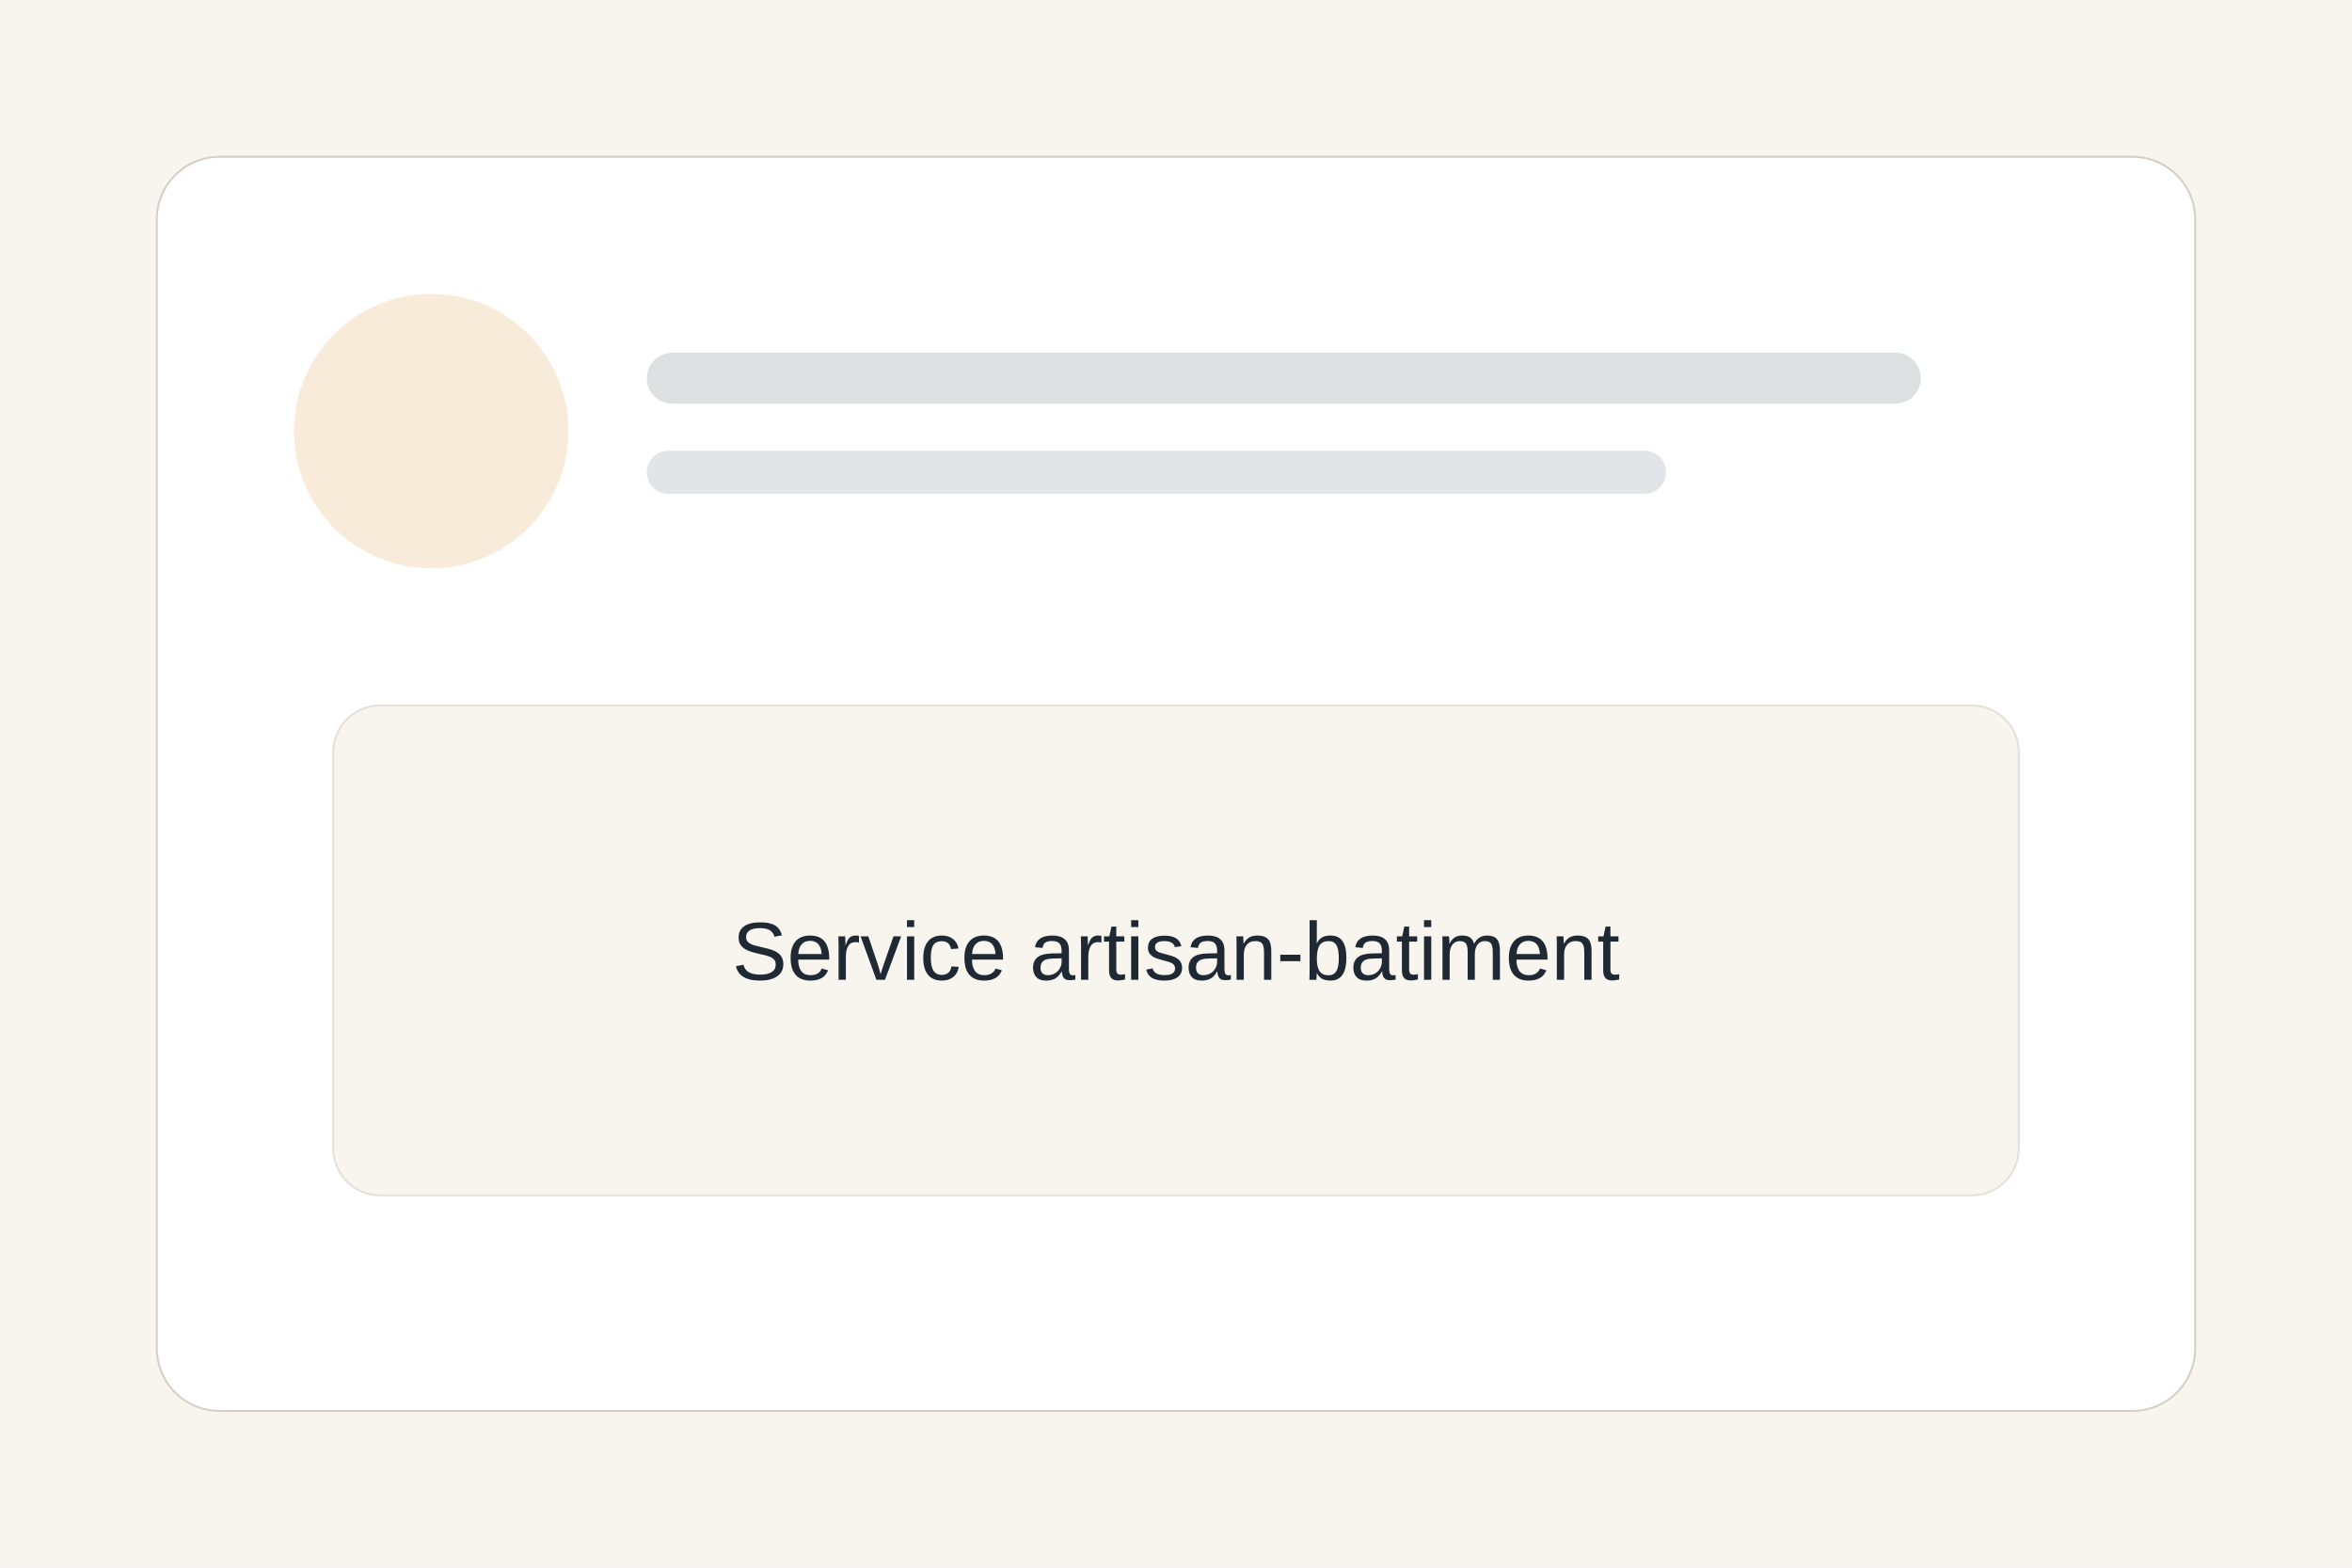
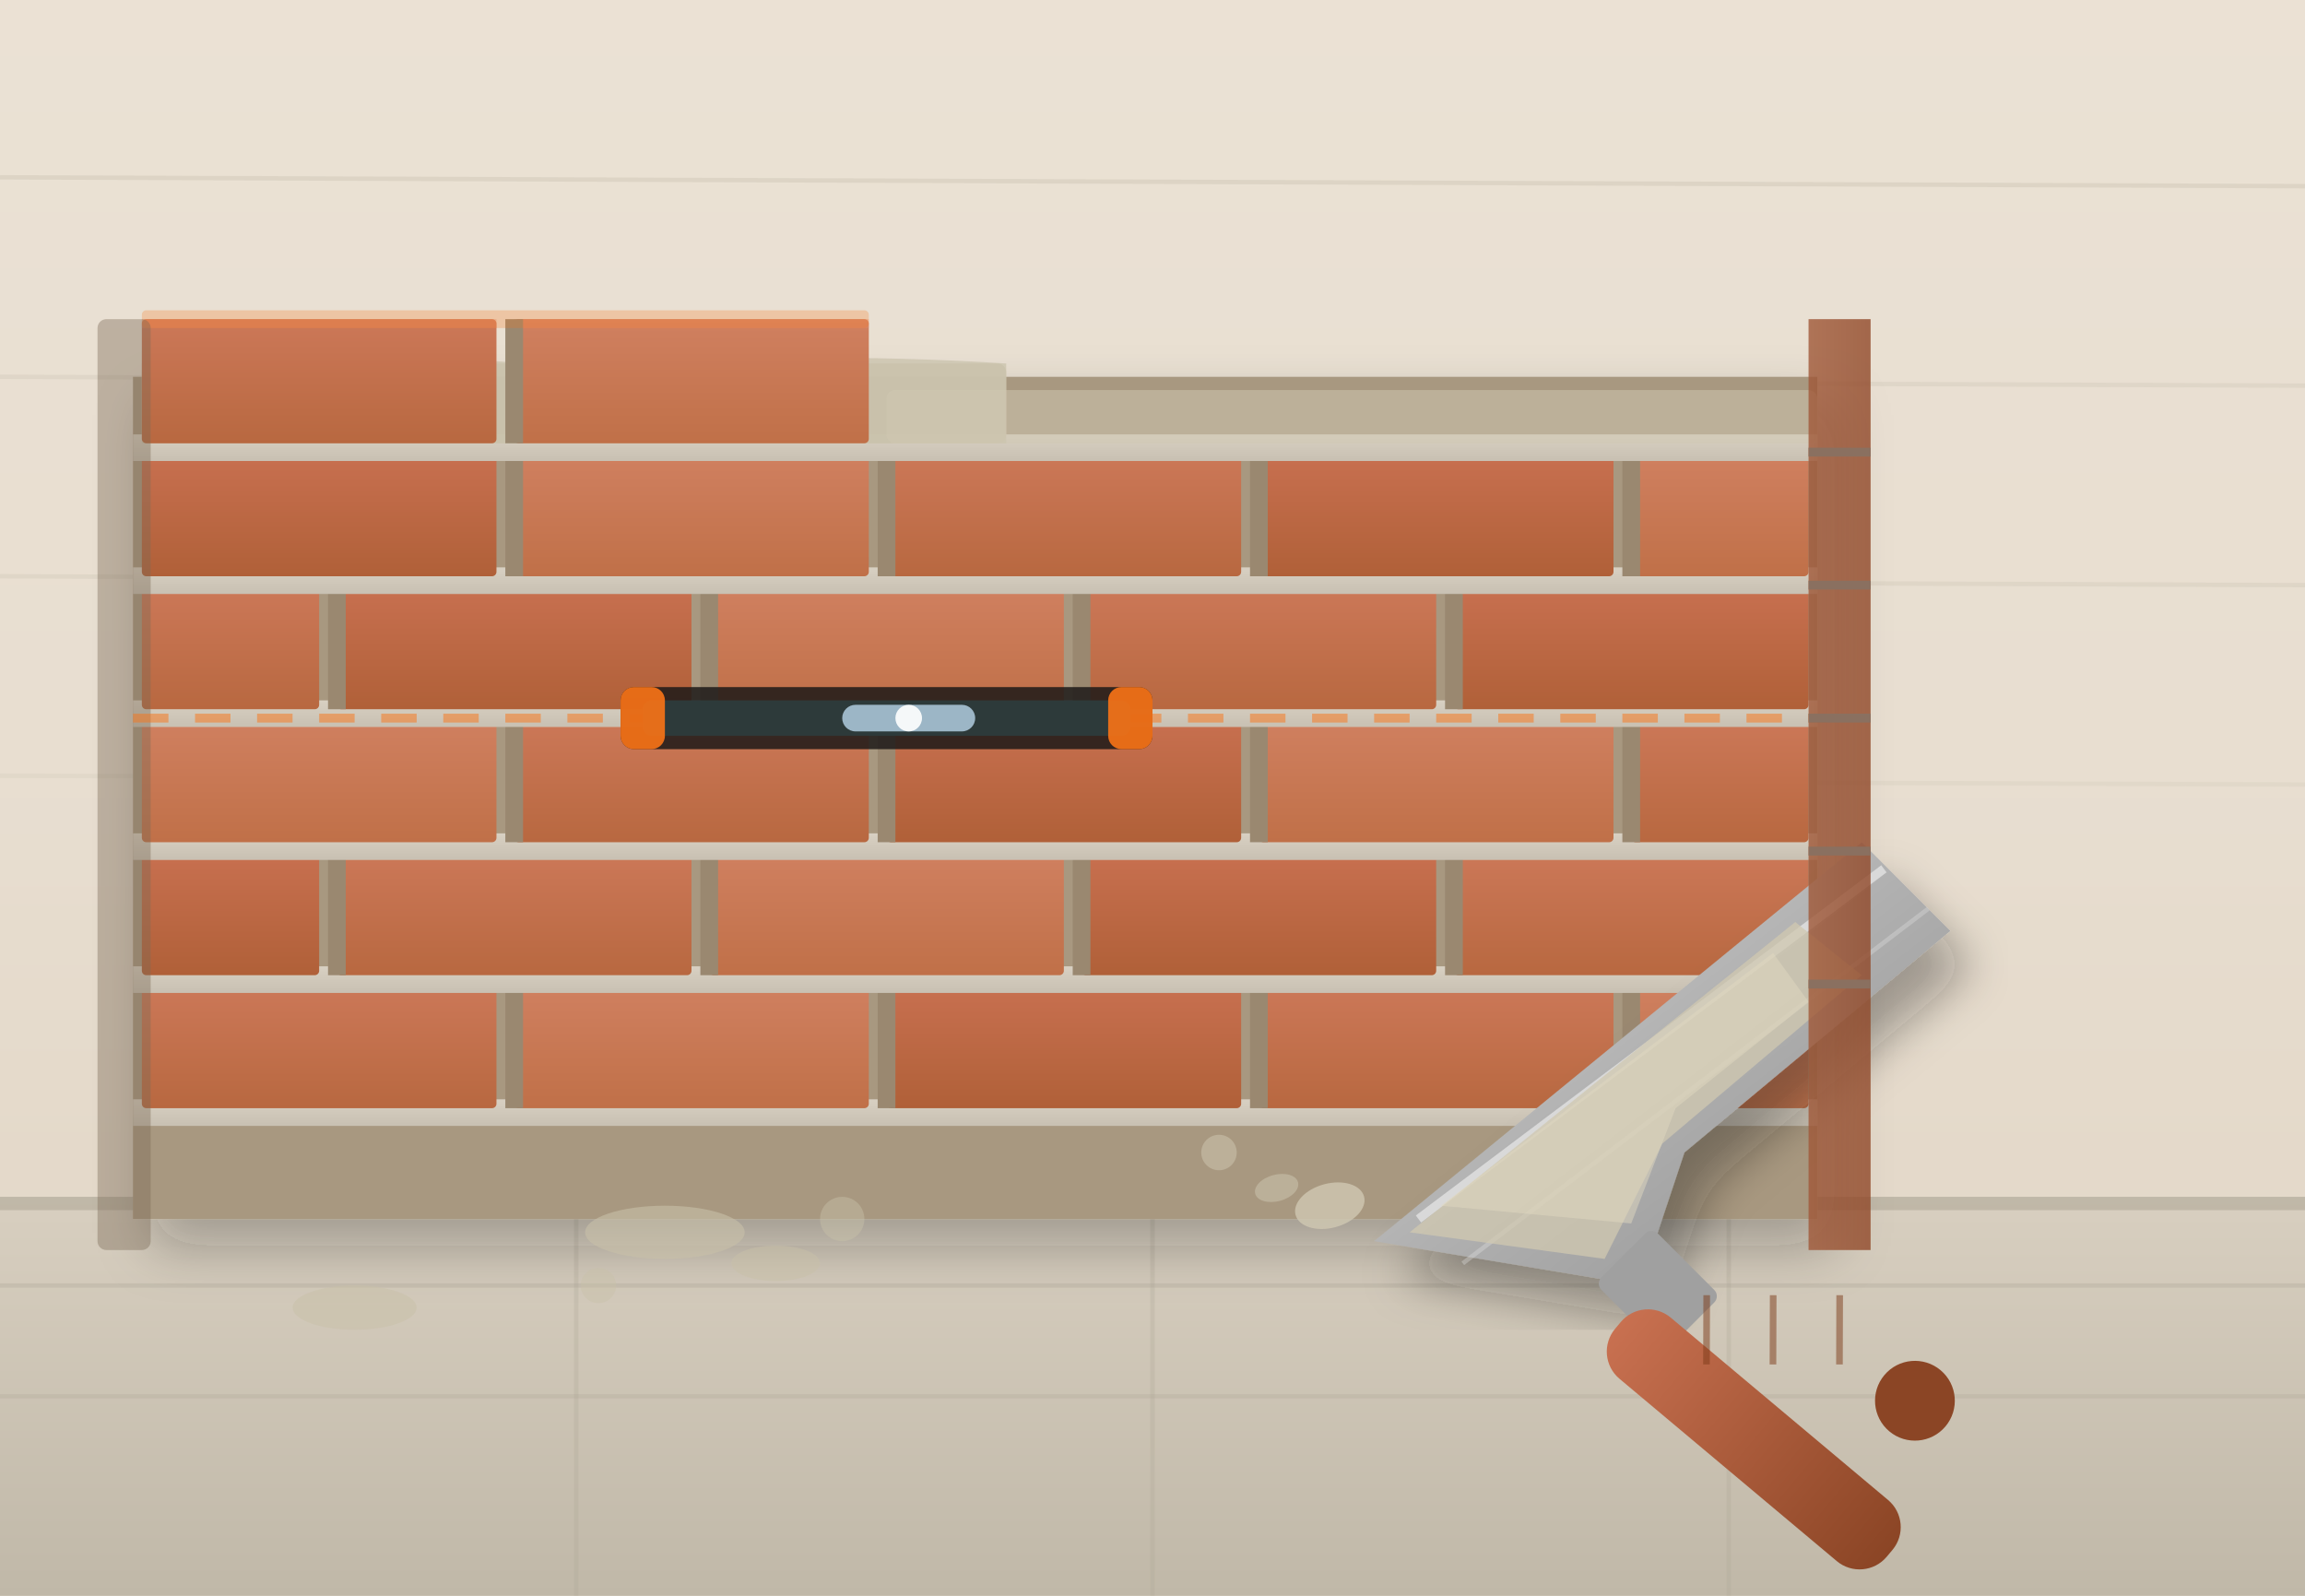
- <svg xmlns="http://www.w3.org/2000/svg" width="1200" height="800" viewBox="0 0 1200 800" role="img" aria-label="Service artisan-batiment">
-   <rect width="1200" height="800" fill="#F8F5EF" />
-   <rect x="80" y="80" width="1040" height="640" rx="32" fill="#ffffff" stroke="#D6CFC4" />
-   <circle cx="220" cy="220" r="70" fill="#D97706" opacity="0.15" />
-   <rect x="330" y="180" width="650" height="26" rx="13" fill="#1F2933" opacity="0.15" />
-   <rect x="330" y="230" width="520" height="22" rx="11" fill="#5F6B7A" opacity="0.18" />
-   <rect x="170" y="360" width="860" height="250" rx="24" fill="#F8F5EF" stroke="#E5E0D8" />
-   <text x="600" y="500" text-anchor="middle" font-family="Arial, sans-serif" font-size="42" fill="#1F2933">Service artisan-batiment</text>
+ <svg xmlns="http://www.w3.org/2000/svg" viewBox="0 0 520 360" role="img" aria-label="Travaux de maçonnerie — pose de briques en cours avec mortier et truelle">
+   <defs>
+     <linearGradient id="bgGrad" x1="0" y1="0" x2="0" y2="1">
+       <stop offset="0%" stop-color="#EFE7DA" />
+       <stop offset="100%" stop-color="#E0D4C4" />
+     </linearGradient>
+     <linearGradient id="brickFace" x1="0" y1="0" x2="0" y2="1">
+       <stop offset="0%" stop-color="#CC7858" />
+       <stop offset="100%" stop-color="#B86840" />
+     </linearGradient>
+     <linearGradient id="brickFace2" x1="0" y1="0" x2="0" y2="1">
+       <stop offset="0%" stop-color="#C87050" />
+       <stop offset="100%" stop-color="#B06038" />
+     </linearGradient>
+     <linearGradient id="brickFace3" x1="0" y1="0" x2="0" y2="1">
+       <stop offset="0%" stop-color="#D08060" />
+       <stop offset="100%" stop-color="#C07048" />
+     </linearGradient>
+     <linearGradient id="mortarTop" x1="0" y1="0" x2="0" y2="1">
+       <stop offset="0%" stop-color="#D8D0C2" />
+       <stop offset="100%" stop-color="#C8C0B2" />
+     </linearGradient>
+     <linearGradient id="trowelMetal" x1="0" y1="0" x2="1" y2="1">
+       <stop offset="0%" stop-color="#D8D8D8" />
+       <stop offset="50%" stop-color="#B0B0B0" />
+       <stop offset="100%" stop-color="#909090" />
+     </linearGradient>
+     <linearGradient id="trowelHandle" x1="0" y1="0" x2="1" y2="0">
+       <stop offset="0%" stop-color="#C87050" />
+       <stop offset="100%" stop-color="#8B4525" />
+     </linearGradient>
+     <linearGradient id="floorGrad" x1="0" y1="0" x2="0" y2="1">
+       <stop offset="0%" stop-color="#D8CFC0" />
+       <stop offset="100%" stop-color="#C0B8A8" />
+     </linearGradient>
+     <filter id="wallShadow">
+       <feDropShadow dx="4" dy="6" stdDeviation="6" flood-color="#1C1917" flood-opacity="0.3" />
+     </filter>
+     <filter id="trowelShadow">
+       <feDropShadow dx="5" dy="8" stdDeviation="5" flood-color="#1C1917" flood-opacity="0.35" />
+     </filter>
+     <filter id="mortarBlob">
+       <feGaussianBlur stdDeviation="1.5" result="blur" />
+       <feComposite in="SourceGraphic" in2="blur" />
+     </filter>
+     <linearGradient id="sideGrad" x1="0" y1="0" x2="1" y2="0">
+       <stop offset="0%" stop-color="#A05838" />
+       <stop offset="100%" stop-color="#904828" />
+     </linearGradient>
+   </defs>
+   <rect width="520" height="360" fill="url(#bgGrad)" />
+   <rect x="0" y="0" width="520" height="200" fill="#E8DDD0" opacity="0.6" />
+   <line x1="0" y1="40" x2="520" y2="42" stroke="#D0C8B8" stroke-width="1" opacity="0.5" />
+   <line x1="0" y1="85" x2="520" y2="87" stroke="#D0C8B8" stroke-width="1" opacity="0.4" />
+   <line x1="0" y1="130" x2="520" y2="132" stroke="#D0C8B8" stroke-width="1" opacity="0.4" />
+   <line x1="0" y1="175" x2="520" y2="177" stroke="#D0C8B8" stroke-width="1" opacity="0.3" />
+   <rect x="0" y="270" width="520" height="90" fill="url(#floorGrad)" />
+   <rect x="0" y="270" width="520" height="3" fill="#B0A898" opacity="0.6" />
+   <line x1="0" y1="290" x2="520" y2="290" stroke="#B0A898" stroke-width="1" opacity="0.35" />
+   <line x1="0" y1="315" x2="520" y2="315" stroke="#B0A898" stroke-width="1" opacity="0.3" />
+   <line x1="130" y1="270" x2="130" y2="360" stroke="#B0A898" stroke-width="1" opacity="0.3" />
+   <line x1="260" y1="270" x2="260" y2="360" stroke="#B0A898" stroke-width="1" opacity="0.3" />
+   <line x1="390" y1="270" x2="390" y2="360" stroke="#B0A898" stroke-width="1" opacity="0.3" />
+   <rect x="30" y="85" width="380" height="190" fill="#A89880" filter="url(#wallShadow)" />
+   <rect x="30" y="248" width="380" height="6" fill="url(#mortarTop)" />
+   <rect x="32" y="222" width="80" height="28" fill="url(#brickFace)" rx="1" />
+   <rect x="32" y="222" width="80" height="2" fill="#E09070" opacity="0.4" />
+   <rect x="116" y="222" width="80" height="28" fill="url(#brickFace3)" rx="1" />
+   <rect x="116" y="222" width="80" height="2" fill="#E09070" opacity="0.4" />
+   <rect x="200" y="222" width="80" height="28" fill="url(#brickFace2)" rx="1" />
+   <rect x="200" y="222" width="80" height="2" fill="#E09070" opacity="0.4" />
+   <rect x="284" y="222" width="80" height="28" fill="url(#brickFace)" rx="1" />
+   <rect x="284" y="222" width="80" height="2" fill="#E09070" opacity="0.4" />
+   <rect x="368" y="222" width="40" height="28" fill="url(#brickFace3)" rx="1" />
+   <rect x="114" y="222" width="4" height="28" fill="#9A8870" />
+   <rect x="198" y="222" width="4" height="28" fill="#9A8870" />
+   <rect x="282" y="222" width="4" height="28" fill="#9A8870" />
+   <rect x="366" y="222" width="4" height="28" fill="#9A8870" />
+   <rect x="30" y="218" width="380" height="6" fill="url(#mortarTop)" />
+   <rect x="32" y="192" width="40" height="28" fill="url(#brickFace2)" rx="1" />
+   <rect x="32" y="192" width="40" height="2" fill="#E09070" opacity="0.4" />
+   <rect x="76" y="192" width="80" height="28" fill="url(#brickFace)" rx="1" />
+   <rect x="76" y="192" width="80" height="2" fill="#E09070" opacity="0.4" />
+   <rect x="160" y="192" width="80" height="28" fill="url(#brickFace3)" rx="1" />
+   <rect x="160" y="192" width="80" height="2" fill="#E09070" opacity="0.4" />
+   <rect x="244" y="192" width="80" height="28" fill="url(#brickFace2)" rx="1" />
+   <rect x="244" y="192" width="80" height="2" fill="#E09070" opacity="0.4" />
+   <rect x="328" y="192" width="80" height="28" fill="url(#brickFace)" rx="1" />
+   <rect x="328" y="192" width="80" height="2" fill="#E09070" opacity="0.4" />
+   <rect x="74" y="192" width="4" height="28" fill="#9A8870" />
+   <rect x="158" y="192" width="4" height="28" fill="#9A8870" />
+   <rect x="242" y="192" width="4" height="28" fill="#9A8870" />
+   <rect x="326" y="192" width="4" height="28" fill="#9A8870" />
+   <rect x="30" y="188" width="380" height="6" fill="url(#mortarTop)" />
+   <rect x="32" y="162" width="80" height="28" fill="url(#brickFace3)" rx="1" />
+   <rect x="32" y="162" width="80" height="2" fill="#E09070" opacity="0.4" />
+   <rect x="116" y="162" width="80" height="28" fill="url(#brickFace)" rx="1" />
+   <rect x="116" y="162" width="80" height="2" fill="#E09070" opacity="0.4" />
+   <rect x="200" y="162" width="80" height="28" fill="url(#brickFace2)" rx="1" />
+   <rect x="200" y="162" width="80" height="2" fill="#E09070" opacity="0.4" />
+   <rect x="284" y="162" width="80" height="28" fill="url(#brickFace3)" rx="1" />
+   <rect x="284" y="162" width="80" height="2" fill="#E09070" opacity="0.4" />
+   <rect x="368" y="162" width="40" height="28" fill="url(#brickFace)" rx="1" />
+   <rect x="114" y="162" width="4" height="28" fill="#9A8870" />
+   <rect x="198" y="162" width="4" height="28" fill="#9A8870" />
+   <rect x="282" y="162" width="4" height="28" fill="#9A8870" />
+   <rect x="366" y="162" width="4" height="28" fill="#9A8870" />
+   <rect x="30" y="158" width="380" height="6" fill="url(#mortarTop)" />
+   <rect x="32" y="132" width="40" height="28" fill="url(#brickFace)" rx="1" />
+   <rect x="32" y="132" width="40" height="2" fill="#E09070" opacity="0.4" />
+   <rect x="76" y="132" width="80" height="28" fill="url(#brickFace2)" rx="1" />
+   <rect x="76" y="132" width="80" height="2" fill="#E09070" opacity="0.4" />
+   <rect x="160" y="132" width="80" height="28" fill="url(#brickFace3)" rx="1" />
+   <rect x="160" y="132" width="80" height="2" fill="#E09070" opacity="0.4" />
+   <rect x="244" y="132" width="80" height="28" fill="url(#brickFace)" rx="1" />
+   <rect x="244" y="132" width="80" height="2" fill="#E09070" opacity="0.4" />
+   <rect x="328" y="132" width="80" height="28" fill="url(#brickFace2)" rx="1" />
+   <rect x="328" y="132" width="80" height="2" fill="#E09070" opacity="0.4" />
+   <rect x="74" y="132" width="4" height="28" fill="#9A8870" />
+   <rect x="158" y="132" width="4" height="28" fill="#9A8870" />
+   <rect x="242" y="132" width="4" height="28" fill="#9A8870" />
+   <rect x="326" y="132" width="4" height="28" fill="#9A8870" />
+   <rect x="30" y="128" width="380" height="6" fill="url(#mortarTop)" />
+   <rect x="32" y="102" width="80" height="28" fill="url(#brickFace2)" rx="1" />
+   <rect x="32" y="102" width="80" height="2" fill="#E09070" opacity="0.4" />
+   <rect x="116" y="102" width="80" height="28" fill="url(#brickFace3)" rx="1" />
+   <rect x="116" y="102" width="80" height="2" fill="#E09070" opacity="0.4" />
+   <rect x="200" y="102" width="80" height="28" fill="url(#brickFace)" rx="1" />
+   <rect x="200" y="102" width="80" height="2" fill="#E09070" opacity="0.4" />
+   <rect x="284" y="102" width="80" height="28" fill="url(#brickFace2)" rx="1" />
+   <rect x="284" y="102" width="80" height="2" fill="#E09070" opacity="0.4" />
+   <rect x="368" y="102" width="40" height="28" fill="url(#brickFace3)" rx="1" />
+   <rect x="114" y="102" width="4" height="28" fill="#9A8870" />
+   <rect x="198" y="102" width="4" height="28" fill="#9A8870" />
+   <rect x="282" y="102" width="4" height="28" fill="#9A8870" />
+   <rect x="366" y="102" width="4" height="28" fill="#9A8870" />
+   <rect x="30" y="98" width="380" height="6" fill="url(#mortarTop)" />
+   <rect x="32" y="82" width="195" height="18" fill="#D0C8B2" rx="2" opacity="0.9" />
+   <path d="M32 82 Q80 78 130 83 Q180 79 227 82 L227 100 L32 100Z" fill="#C8C0AA" opacity="0.7" />
+   <ellipse cx="75" cy="82" rx="12" ry="4" fill="#D8D0C0" opacity="0.8" />
+   <ellipse cx="145" cy="80" rx="14" ry="5" fill="#D8D0C0" opacity="0.75" />
+   <rect x="32" y="72" width="80" height="28" fill="url(#brickFace)" rx="1" />
+   <rect x="32" y="72" width="80" height="2" fill="#E09070" opacity="0.4" />
+   <rect x="116" y="72" width="80" height="28" fill="url(#brickFace3)" rx="1" />
+   <rect x="116" y="72" width="80" height="2" fill="#E09070" opacity="0.4" />
+   <rect x="114" y="72" width="4" height="28" fill="#9A8870" />
+   <rect x="200" y="88" width="210" height="12" fill="#D0C8B2" rx="2" opacity="0.5" />
+   <rect x="32" y="70" width="164" height="4" fill="#F97316" opacity="0.25" rx="1" />
+   <path d="M310 280 L420 190 L440 210 L380 260 L370 290 Z" fill="url(#trowelMetal)" filter="url(#trowelShadow)" />
+   <line x1="320" y1="275" x2="425" y2="196" stroke="#FFFFFF" stroke-width="2" opacity="0.5" />
+   <line x1="330" y1="285" x2="435" y2="205" stroke="#E0E0E0" stroke-width="1" opacity="0.35" />
+   <path d="M318 278 L405 208 L420 220 L375 258 L362 284 Z" fill="#D0C8B0" opacity="0.75" />
+   <path d="M325 272 L400 215 L408 226 L378 250 L368 276 Z" fill="#E0D8C0" opacity="0.5" />
+   <rect x="365" y="280" width="18" height="22" fill="#A0A0A0" rx="2" transform="rotate(-45 374 291)" />
+   <rect x="365" y="290" width="80" height="18" fill="url(#trowelHandle)" rx="8" transform="rotate(40 365 299)" />
+   <line x1="380" y1="294" x2="390" y2="306" stroke="#7B3A18" stroke-width="1.5" opacity="0.5" transform="rotate(40 385 300)" />
+   <line x1="395" y1="294" x2="405" y2="306" stroke="#7B3A18" stroke-width="1.5" opacity="0.5" transform="rotate(40 400 300)" />
+   <line x1="410" y1="294" x2="420" y2="306" stroke="#7B3A18" stroke-width="1.5" opacity="0.5" transform="rotate(40 415 300)" />
+   <circle cx="432" cy="316" r="9" fill="#8B4525" transform="rotate(40 432 316)" />
+   <ellipse cx="300" cy="272" rx="8" ry="5" fill="#D0C8B2" opacity="0.8" transform="rotate(-15 300 272)" />
+   <ellipse cx="288" cy="268" rx="5" ry="3" fill="#C8C0AA" opacity="0.6" transform="rotate(-15 288 268)" />
+   <circle cx="275" cy="260" r="4" fill="#D0C8B2" opacity="0.5" />
+   <ellipse cx="150" cy="278" rx="18" ry="6" fill="#C8C0A8" opacity="0.6" />
+   <ellipse cx="175" cy="285" rx="10" ry="4" fill="#C8C0A8" opacity="0.5" />
+   <circle cx="190" cy="275" r="5" fill="#C8C0A8" opacity="0.45" />
+   <circle cx="135" cy="290" r="4" fill="#C8C0A8" opacity="0.4" />
+   <ellipse cx="80" cy="295" rx="14" ry="5" fill="#C8C0A8" opacity="0.5" />
+   <rect x="22" y="72" width="12" height="210" fill="#7B6A55" opacity="0.4" rx="2" />
+   <line x1="30" y1="162" x2="412" y2="162" stroke="#F97316" stroke-width="2" stroke-dasharray="8,6" opacity="0.5" />
+   <rect x="140" y="155" width="120" height="14" fill="#1C1917" rx="3" opacity="0.85" />
+   <rect x="145" y="158" width="110" height="8" fill="#2D3A3A" rx="2" />
+   <rect x="190" y="159" width="30" height="6" fill="#B8D4E8" rx="3" opacity="0.8" />
+   <circle cx="205" cy="162" r="3" fill="#FFFFFF" opacity="0.9" />
+   <rect x="140" y="155" width="10" height="14" fill="#F97316" rx="3" opacity="0.9" />
+   <rect x="250" y="155" width="10" height="14" fill="#F97316" rx="3" opacity="0.9" />
+   <rect x="408" y="72" width="14" height="210" fill="url(#sideGrad)" opacity="0.8" />
+   <line x1="408" y1="102" x2="422" y2="102" stroke="#8A7060" stroke-width="2" />
+   <line x1="408" y1="132" x2="422" y2="132" stroke="#8A7060" stroke-width="2" />
+   <line x1="408" y1="162" x2="422" y2="162" stroke="#8A7060" stroke-width="2" />
+   <line x1="408" y1="192" x2="422" y2="192" stroke="#8A7060" stroke-width="2" />
+   <line x1="408" y1="222" x2="422" y2="222" stroke="#8A7060" stroke-width="2" />
</svg>
